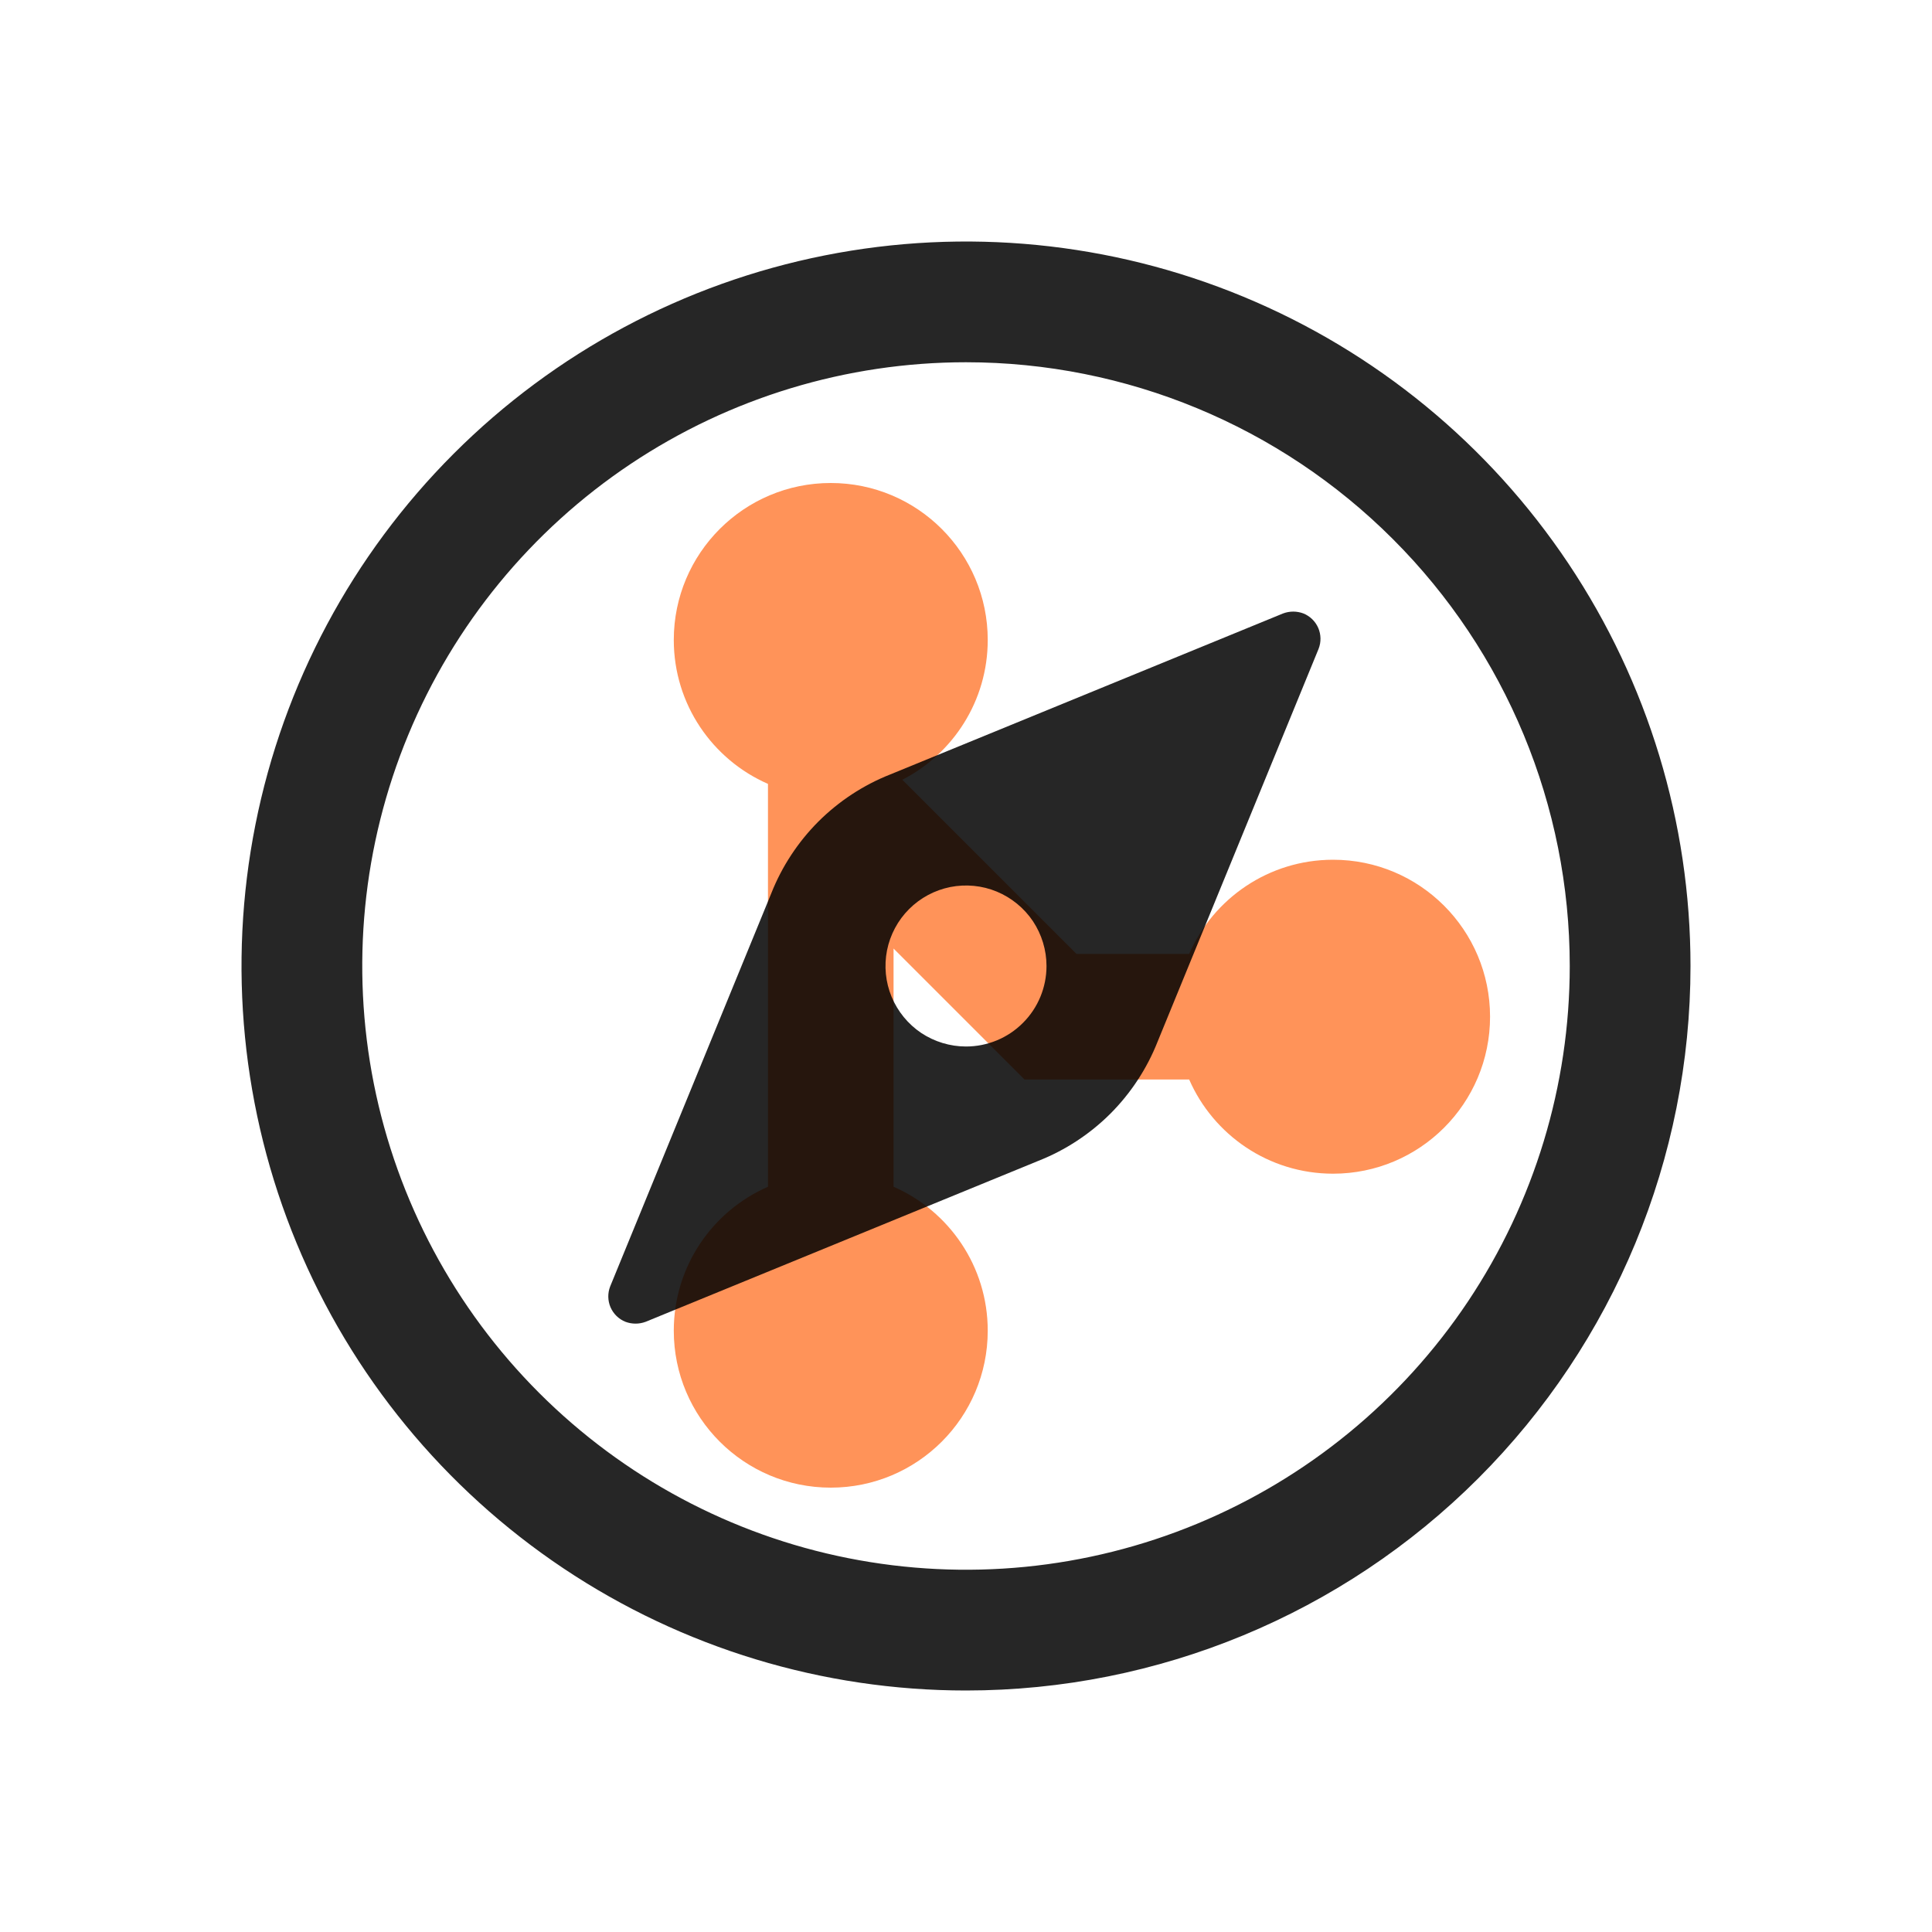
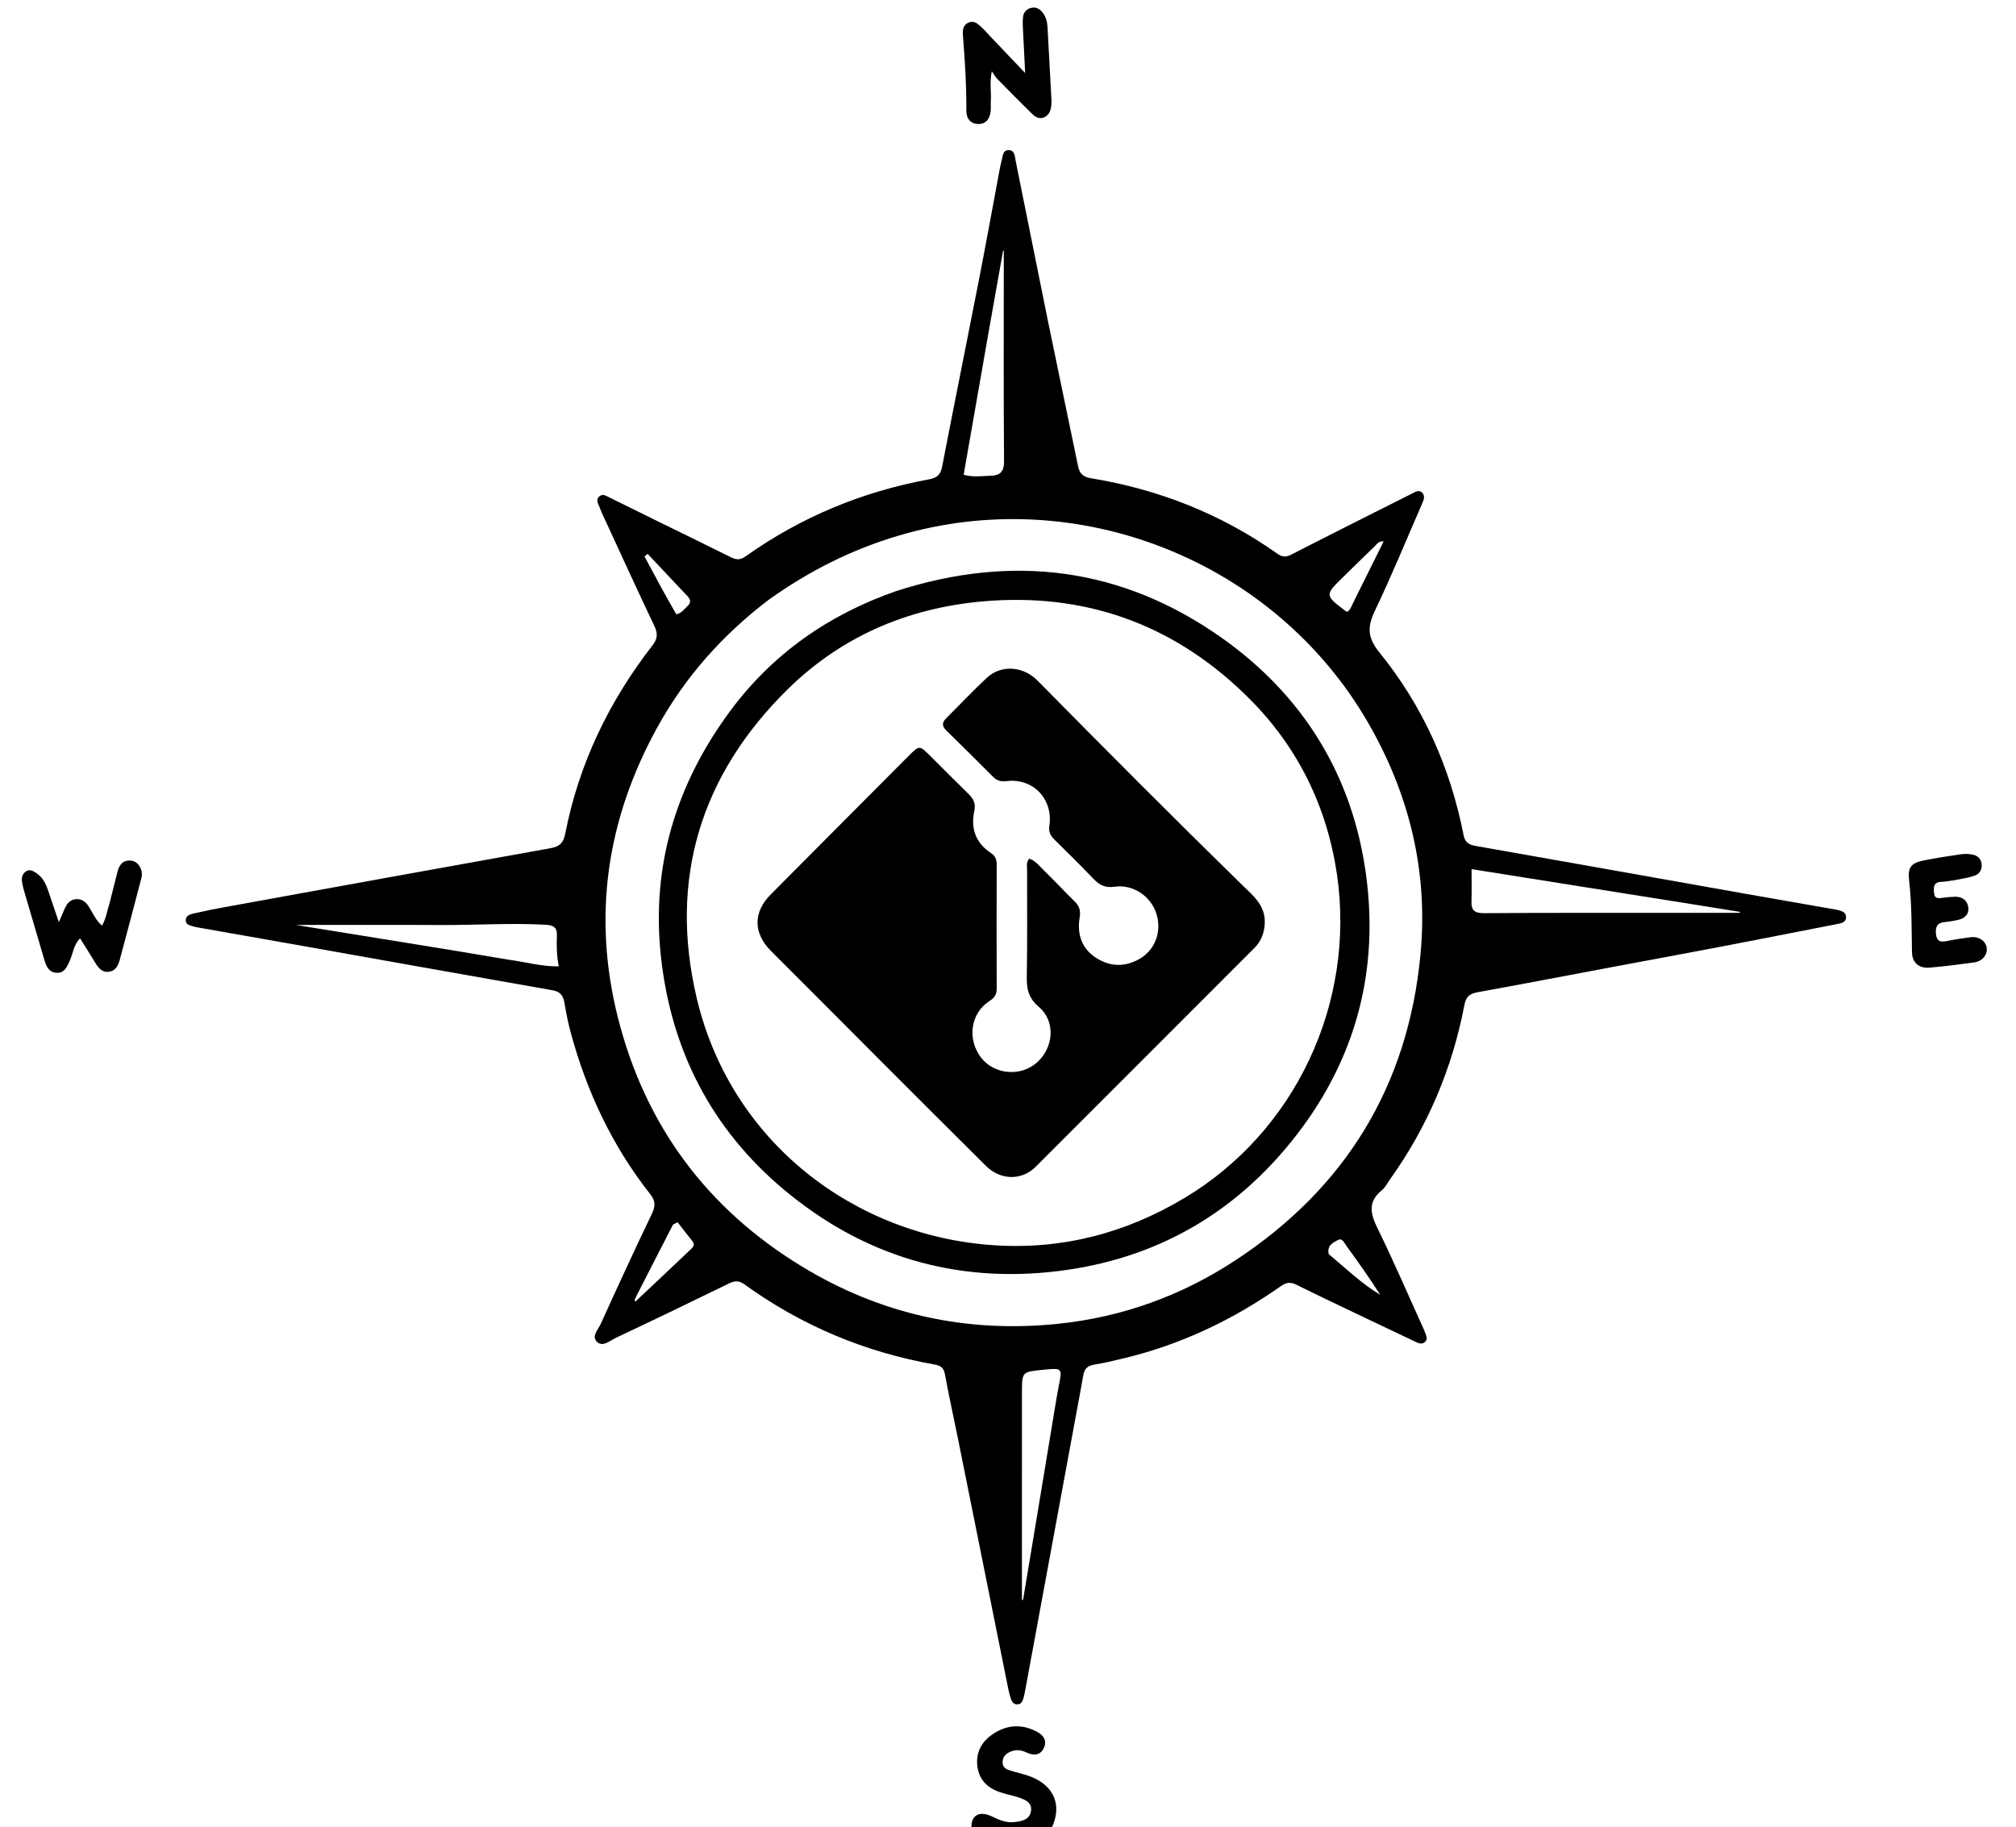
- <svg xmlns="http://www.w3.org/2000/svg" viewBox="0 0 24 24">
-   <g transform="translate(7.2 6.0) scale(0.78)" opacity="0.65">
-     <path d="M5.14 4.726C5.947 4.311 6.5 3.47 6.5 2.5C6.5 1.119 5.381 0 4 0C2.619 0 1.5 1.119 1.5 2.5C1.5 3.525 2.117 4.406 3 4.792V11.208C2.117 11.594 1.5 12.475 1.5 13.5C1.5 14.881 2.619 16 4 16C5.381 16 6.5 14.881 6.5 13.5C6.5 12.475 5.883 11.594 5 11.208V7.414L7.086 9.5H9.708C10.094 10.383 10.975 11 12 11C13.381 11 14.5 9.881 14.5 8.5C14.5 7.119 13.381 6 12 6C10.975 6 10.094 6.617 9.708 7.5H7.914L5.14 4.726Z" fill="#ff5900" />
-   </g>
-   <g opacity="0.85">
-     <path d="M15.94 7.62L11.06 9.62C10.725 9.752 10.421 9.952 10.166 10.206C9.912 10.461 9.712 10.765 9.58 11.1L7.58 15.98C7.547 16.064 7.549 16.157 7.584 16.239C7.62 16.322 7.687 16.387 7.77 16.42C7.851 16.45 7.939 16.45 8.02 16.42L12.9 14.42C13.235 14.288 13.539 14.088 13.794 13.834C14.048 13.579 14.248 13.275 14.38 12.94L16.38 8.06C16.413 7.976 16.411 7.883 16.376 7.801C16.34 7.718 16.273 7.653 16.19 7.62C16.109 7.59 16.021 7.59 15.94 7.62ZM12 13C11.802 13 11.609 12.941 11.444 12.832C11.28 12.722 11.152 12.565 11.076 12.383C11 12.2 10.981 11.999 11.019 11.805C11.058 11.611 11.153 11.433 11.293 11.293C11.433 11.153 11.611 11.058 11.805 11.019C11.999 10.981 12.2 11 12.383 11.076C12.565 11.152 12.722 11.28 12.832 11.444C12.941 11.609 13 11.802 13 12C13 12.265 12.895 12.52 12.707 12.707C12.52 12.895 12.265 13 12 13Z" fill="#000" />
-     <path d="M12 21C10.22 21 8.48 20.472 7 19.483C5.52 18.494 4.366 17.089 3.685 15.444C3.004 13.8 2.826 11.99 3.173 10.244C3.52 8.498 4.377 6.895 5.636 5.636C6.895 4.377 8.498 3.52 10.244 3.173C11.99 2.826 13.8 3.004 15.444 3.685C17.089 4.366 18.494 5.52 19.483 7C20.472 8.48 21 10.22 21 12C21 14.387 20.052 16.676 18.364 18.364C16.676 20.052 14.387 21 12 21ZM12 4.5C10.517 4.5 9.067 4.94 7.833 5.764C6.6 6.588 5.639 7.759 5.071 9.13C4.503 10.5 4.355 12.008 4.644 13.463C4.934 14.918 5.648 16.254 6.697 17.303C7.746 18.352 9.082 19.067 10.537 19.356C11.992 19.645 13.5 19.497 14.87 18.929C16.241 18.361 17.412 17.4 18.236 16.167C19.06 14.933 19.5 13.483 19.5 12C19.5 10.011 18.71 8.103 17.303 6.697C15.897 5.29 13.989 4.5 12 4.5Z" fill="#000" />
-   </g>
+ <svg xmlns="http://www.w3.org/2000/svg" version="1.1" id="Layer_1" x="0px" y="0px" width="100%" viewBox="0 0 1024 928" enable-background="new 0 0 1024 928" xml:space="preserve">
+   <path fill="#000000" opacity="1" stroke="none" d=" M493.469,929   C492.951,922.357 497.309,919.692 503.658,922.715   C507.318,924.458 510.92,926.127 515.087,925.672   C518.825,925.263 522.883,924.543 523.645,920.239   C524.471,915.567 520.493,914.139 516.921,912.996   C513.753,911.984 510.444,911.388 507.324,910.26   C500.992,907.971 497,903.509 496.373,896.675   C495.775,890.15 498.603,884.955 503.853,881.267   C510.999,876.247 518.661,875.582 526.497,879.646   C529.722,881.319 531.971,883.986 530.32,887.756   C528.576,891.736 525.218,892.109 521.503,890.332   C518.653,888.968 515.74,888.653 512.837,890.065   C510.594,891.156 509.135,892.833 509.273,895.559   C509.4,898.09 511.256,898.882 513.188,899.49   C516.678,900.587 520.318,901.276 523.706,902.617   C535.518,907.291 539.585,917.346 534.155,928.666   C520.646,929 507.292,929 493.469,929  z" />
+   <path fill="#000000" opacity="1" stroke="none" d=" M546.287,720.239   C537.768,766.491 529.311,812.318 520.844,858.143   C520.542,859.779 520.247,861.427 519.766,863.015   C519.318,864.495 518.475,865.863 516.705,865.87   C514.979,865.876 514.005,864.618 513.506,863.138   C512.923,861.41 512.468,859.626 512.108,857.836   C503.533,815.235 494.987,772.628 486.414,730.027   C484.278,719.416 481.919,708.847 479.976,698.201   C479.385,694.963 477.885,693.77 474.849,693.235   C439.495,687.002 407.18,673.488 378.07,652.446   C375.397,650.513 373.242,650.575 370.331,652   C351.182,661.37 331.971,670.616 312.688,679.708   C309.726,681.104 306.124,684.547 303.153,681.615   C300.356,678.854 303.826,675.428 305.114,672.597   C313.665,653.796 322.282,635.02 331.219,616.401   C333.082,612.518 332.856,609.939 330.235,606.614   C311.097,582.324 298.184,554.907 290.054,525.175   C288.651,520.044 287.57,514.803 286.714,509.553   C286.103,505.801 284.63,503.764 280.583,503.056   C239.574,495.882 198.596,488.524 157.607,481.239   C138.426,477.83 119.236,474.468 100.052,471.08   C99.56,470.993 99.067,470.892 98.593,470.739   C96.735,470.137 94.211,469.945 94.345,467.345   C94.469,464.934 96.875,464.411 98.782,463.978   C103.814,462.834 108.874,461.796 113.952,460.873   C169.147,450.843 224.339,440.8 279.56,430.914   C284.133,430.096 286.157,428.359 287.105,423.515   C294.04,388.043 309.312,356.309 331.423,327.848   C334.091,324.413 334.174,321.808 332.38,318.03   C323.524,299.374 314.948,280.584 306.284,261.837   C305.656,260.477 305.059,259.097 304.542,257.692   C303.876,255.881 302.426,253.946 304.4,252.189   C306.124,250.653 307.884,251.902 309.491,252.689   C317.418,256.567 325.313,260.512 333.233,264.403   C345.941,270.647 358.691,276.805 371.35,283.146   C374.05,284.499 376.122,284.489 378.653,282.689   C406.789,262.678 437.959,249.778 471.865,243.523   C475.895,242.78 477.743,241.209 478.54,237.079   C484.659,205.37 491.086,173.721 497.271,142.024   C500.936,123.241 504.332,104.406 507.86,85.596   C508.106,84.288 508.4,82.986 508.747,81.701   C509.337,79.519 509.262,76.367 512.142,76.25   C515.51,76.114 515.453,79.56 515.915,81.83   C521.394,108.738 526.692,135.683 532.185,162.588   C537.245,187.374 542.52,212.117 547.604,236.899   C548.383,240.695 550.246,242.321 554.2,242.971   C588.582,248.615 620.265,261.088 648.773,281.262   C651.31,283.057 653.166,283.151 655.955,281.719   C676.256,271.298 696.661,261.08 717.048,250.827   C718.788,249.951 720.793,248.518 722.51,250.453   C724.036,252.174 723.047,254.244 722.239,256.097   C714.383,274.112 706.952,292.331 698.468,310.047   C694.561,318.204 694.345,323.657 700.608,331.379   C722.679,358.594 736.704,389.912 743.434,424.371   C744.142,427.995 746.173,429.161 749.49,429.745   C794.573,437.687 839.637,445.729 884.71,453.726   C899.952,456.43 915.205,459.074 930.453,461.743   C931.109,461.857 931.785,461.887 932.425,462.058   C934.658,462.654 937.576,462.95 937.687,465.782   C937.803,468.762 934.915,469.085 932.626,469.533   C913.18,473.336 893.742,477.177 874.28,480.898   C855.472,484.494 836.637,487.953 817.816,491.486   C795.392,495.696 772.985,500.003 750.533,504.064   C746.516,504.791 744.622,506.377 743.82,510.572   C737.664,542.768 725.179,572.321 706.107,599.038   C704.752,600.936 703.684,603.209 701.931,604.624   C694.817,610.367 695.953,616.38 699.594,623.791   C707.668,640.226 714.907,657.071 722.48,673.752   C723.031,674.966 723.581,676.184 724.036,677.434   C724.547,678.836 725.213,680.341 723.9,681.639   C722.458,683.066 720.827,682.534 719.269,681.796   C710.539,677.661 701.807,673.532 693.093,669.363   C681.523,663.827 669.924,658.347 658.44,652.637   C655.479,651.165 653.285,651.502 650.677,653.336   C626.319,670.466 599.863,683.084 570.826,690.046   C565.808,691.249 560.778,692.469 555.69,693.277   C552.322,693.812 550.784,695.475 550.234,698.695   C549.028,705.75 547.653,712.775 546.287,720.239  M390.309,304.803   C367.079,322.503 348.022,343.846 333.889,369.479   C308.142,416.174 300.817,465.624 313.942,517.3   C327.773,571.757 359.069,614.006 407.192,643.325   C447.235,667.721 490.809,677.34 537.387,672.52   C569.91,669.155 599.998,658.313 627.344,640.375   C683.408,603.599 715.173,551.677 721.508,484.999   C725.495,443.039 715.989,403.599 694.816,367.006   C647.203,284.719 547.161,245.007 455.995,272.24   C432.45,279.273 410.837,290.11 390.309,304.803  M859.282,459.317   C821.911,453.375 784.541,447.433 747.455,441.536   C747.455,447.345 747.598,452.641 747.412,457.926   C747.246,462.681 749.234,463.946 753.937,463.91   C784.434,463.676 814.934,463.767 845.433,463.755   C858.188,463.75 870.942,463.754 883.697,463.754   C883.709,463.582 883.722,463.41 883.734,463.238   C875.873,461.973 868.012,460.708 859.282,459.317  M258.786,487.619   C266.927,488.692 274.92,491.055 283.84,490.932   C282.744,485.444 282.647,480.462 282.873,475.512   C283.075,471.071 281.217,470.018 277.009,469.787   C259.193,468.81 241.401,470.03 223.598,469.925   C199.147,469.781 174.695,469.889 150.243,469.889   C186.178,475.78 222.098,481.359 258.786,487.619  M534.798,721.473   C535.776,715.731 536.633,709.964 537.76,704.251   C539.596,694.938 539.739,694.868 529.692,695.889   C519.183,696.958 519.098,696.819 519.088,707.401   C519.053,742.529 519.075,777.658 519.075,812.787   C519.264,812.801 519.453,812.815 519.642,812.829   C524.671,782.669 529.701,752.508 534.798,721.473  M502.461,166.932   C498.145,191.61 493.828,216.288 489.475,241.18   C494.429,242.598 498.888,241.781 503.307,241.667   C508.105,241.542 510.029,239.524 509.987,234.252   C509.728,201.642 509.861,169.029 509.863,136.417   C509.863,133.39 509.863,130.363 509.863,127.336   C509.745,127.344 509.627,127.352 509.508,127.361   C507.225,140.269 504.941,153.178 502.461,166.932  M323.1,658.738   C322.895,659.472 322.018,660.035 322.689,661.288   C331.935,652.57 341.117,643.951 350.238,635.269   C351.603,633.97 353.501,632.676 351.529,630.299   C349,627.248 346.633,624.064 344.195,620.937   C343.421,621.319 342.647,621.701 341.873,622.083   C335.687,634.106 329.5,646.129 323.1,658.738  M688.124,304.602   C692.97,294.851 697.815,285.1 702.804,275.06   C700.264,274.824 699.496,276.32 698.503,277.273   C693.103,282.455 687.784,287.722 682.427,292.949   C672.808,302.334 672.804,302.333 683.551,310.486   C683.785,310.663 684.169,310.641 684.567,310.73   C686.271,309.299 686.772,307.114 688.124,304.602  M674.891,637.082   C683.431,644.203 691.421,652.027 701.083,657.794   C695.667,649.33 689.935,641.212 684.07,633.192   C682.974,631.694 681.816,628.815 679.743,629.885   C677.267,631.163 673.947,632.641 674.891,637.082  M343.525,312.082   C346.161,311.533 347.628,309.403 349.397,307.699   C351.049,306.107 350.78,304.535 349.275,302.944   C342.482,295.763 335.715,288.557 328.939,281.36   C328.416,281.803 327.893,282.246 327.37,282.689   C332.562,292.412 337.753,302.135 343.525,312.082  z" />
+   <path fill="#000000" opacity="1" stroke="none" d=" M55.678,458.718   C57.057,453.16 58.366,448.003 59.682,442.847   C60.668,438.982 62.854,436.488 67.135,437.326   C70.569,437.998 72.817,442.254 71.831,446.048   C68.235,459.888 64.54,473.702 60.858,487.519   C60.048,490.557 58.674,493.312 55.158,493.687   C51.641,494.063 49.862,491.536 48.251,488.876   C45.852,484.913 43.356,481.008 40.655,476.684   C37.312,480.154 37.075,484.479 35.421,488.107   C33.98,491.267 32.691,494.5 28.558,494.194   C24.801,493.916 23.49,490.904 22.557,487.72   C19.143,476.069 15.688,464.43 12.28,452.777   C11.813,451.183 11.413,449.554 11.175,447.913   C10.871,445.82 11.357,443.878 13.242,442.656   C15.101,441.449 16.776,442.447 18.328,443.452   C21.414,445.451 23.089,448.5 24.254,451.856   C26.052,457.033 27.781,462.234 29.884,468.446   C30.972,465.964 31.765,464.259 32.472,462.52   C33.65,459.621 35.173,457.004 38.679,456.788   C42.108,456.577 44.028,458.735 45.671,461.51   C47.403,464.435 48.825,467.659 51.834,470.27   C53.912,466.495 54.41,462.679 55.678,458.718  z" />
+   <path fill="#000000" opacity="1" stroke="none" d=" M502.277,17.725   C508.219,23.98 513.921,29.969 520.718,37.108   C520.265,28.2 519.869,20.842 519.533,13.482   C519.457,11.837 519.455,10.167 519.658,8.537   C519.953,6.155 521.413,4.582 523.725,4.011   C526.072,3.432 527.977,4.402 529.454,6.202   C531.213,8.345 531.908,10.918 532.061,13.615   C532.759,25.901 533.412,38.19 534.057,50.479   C534.117,51.638 534.121,52.823 533.953,53.967   C533.607,56.341 532.847,58.514 530.395,59.588   C527.781,60.734 525.778,59.36 524.115,57.73   C518.17,51.906 512.339,45.966 506.509,40.026   C505.701,39.203 505.138,38.139 503.758,36.196   C502.578,42.201 503.579,46.765 503.278,51.269   C503.168,52.927 503.348,54.606 503.208,56.26   C502.87,60.239 500.906,63.138 496.699,62.988   C492.781,62.848 490.821,60.039 490.845,56.21   C490.921,43.718 490.159,31.274 489.156,18.831   C488.934,16.08 488.707,12.852 492.003,11.48   C495.274,10.119 497.225,12.696 499.294,14.557   C500.28,15.445 501.128,16.487 502.277,17.725  z" />
+   <path fill="#000000" opacity="1" stroke="none" d=" M992.878,447.138   C990.303,447.462 988.17,447.937 986.023,448.01   C982.038,448.146 982.121,450.706 982.364,453.558   C982.654,456.945 984.899,456.338 987.11,456.056   C989.089,455.804 991.086,455.609 993.078,455.57   C996.768,455.497 999.264,457.417 999.772,460.962   C1000.232,464.17 998.197,466.343 995.155,467.167   C992.767,467.815 990.275,468.173 987.805,468.406   C983.859,468.778 982.957,470.98 983.358,474.565   C983.773,478.277 985.699,478.745 988.876,478.072   C992.773,477.246 996.737,476.708 1000.687,476.155   C1004.954,475.558 1008.443,477.769 1009.087,481.342   C1009.716,484.826 1007.022,488.337 1002.815,488.92   C995.239,489.97 987.641,490.935 980.023,491.588   C974.57,492.056 971.271,488.902 971.169,483.811   C970.925,471.686 971.134,459.551 969.718,447.461   C968.915,440.598 970.65,438.378 977.391,437.068   C983.589,435.863 989.832,434.867 996.083,433.972   C998.019,433.694 1000.093,433.797 1002.018,434.171   C1004.48,434.649 1006.237,436.266 1006.54,438.882   C1006.865,441.684 1005.523,443.968 1002.994,444.857   C999.888,445.949 996.552,446.386 992.878,447.138  z" />
+   <path fill="#000000" opacity="1" stroke="none" d=" M455.347,300.23   C514.43,281.239 569.812,288.273 620.268,323.831   C661.7,353.029 686.881,393.617 693.803,443.966   C700.464,492.415 689.034,536.945 658.963,576.077   C628.059,616.292 587.134,639.774 537.017,645.792   C484.989,652.039 438.193,637.969 397.978,604.192   C361.332,573.411 340.924,533.52 335.727,486.119   C330.683,440.125 343.359,398.628 370.548,361.66   C392.073,332.393 420.665,312.303 455.347,300.23  M679.122,444.349   C674.029,409.748 659.241,379.636 634.7,355.042   C598.828,319.091 555.157,301.894 504.074,305.145   C464.002,307.695 428.512,322.132 399.964,350.293   C355.923,393.736 339.604,446.656 353.903,507.107   C371.197,580.219 434.043,627.965 504.976,632.618   C539.706,634.896 572.017,626.388 601.859,608.473   C657.743,574.925 688.56,509.974 679.122,444.349  z" />
+   <path fill="#000000" opacity="1" stroke="none" d=" M397.424,448.412   C418.933,426.804 440.19,405.425 461.469,384.068   C466.958,378.559 467.008,378.571 472.378,383.894   C479.002,390.462 485.539,397.12 492.223,403.626   C494.722,406.058 495.618,408.56 494.872,412.109   C493.019,420.927 495.57,428.245 503.308,433.331   C505.497,434.77 506.266,436.638 506.258,439.213   C506.191,460.206 506.174,481.199 506.256,502.192   C506.267,505.21 505.147,506.919 502.573,508.564   C493.023,514.666 491.151,527.769 498.214,537.147   C504.819,545.918 518.33,547.176 526.663,539.797   C535.257,532.188 536.292,518.828 527.679,511.538   C522.352,507.029 521.427,502.368 521.542,496.098   C521.873,478.11 521.649,460.112 521.708,442.118   C521.714,440.221 521.085,438.132 522.814,436.223   C526.113,437.309 528.089,440.108 530.388,442.331   C535.656,447.424 540.617,452.833 545.854,457.959   C548.203,460.258 548.979,462.528 548.414,465.92   C546.992,474.472 549.323,481.95 556.97,486.745   C563.997,491.152 571.407,491.365 578.763,487.167   C586.685,482.647 590.206,473.386 587.419,464.323   C584.695,455.464 575.718,449.119 566.181,450.478   C561.31,451.173 558.417,449.612 555.356,446.409   C548.797,439.55 542.03,432.889 535.272,426.223   C533.331,424.31 532.605,422.332 533.013,419.538   C535.01,405.847 524.69,395.128 511.143,396.836   C508.364,397.186 506.319,396.543 504.403,394.626   C496.514,386.734 488.615,378.852 480.627,371.061   C478.269,368.76 478.55,366.907 480.737,364.745   C487.608,357.952 494.202,350.866 501.285,344.305   C508.66,337.473 519.852,338.504 526.956,345.712   C561.337,380.593 595.882,415.313 630.905,449.551   C636.604,455.122 643.033,460.102 642.39,469.478   C642.063,474.252 640.555,478.184 637.217,481.523   C600.132,518.627 563.079,555.763 525.956,592.829   C518.94,599.834 508.173,599.612 500.833,592.336   C482.736,574.396 464.73,556.361 446.718,538.335   C428.356,519.958 410.073,501.501 391.67,483.166   C382.57,474.099 382.435,463.414 391.554,454.331   C393.442,452.45 395.305,450.544 397.424,448.412  z" />
</svg>
